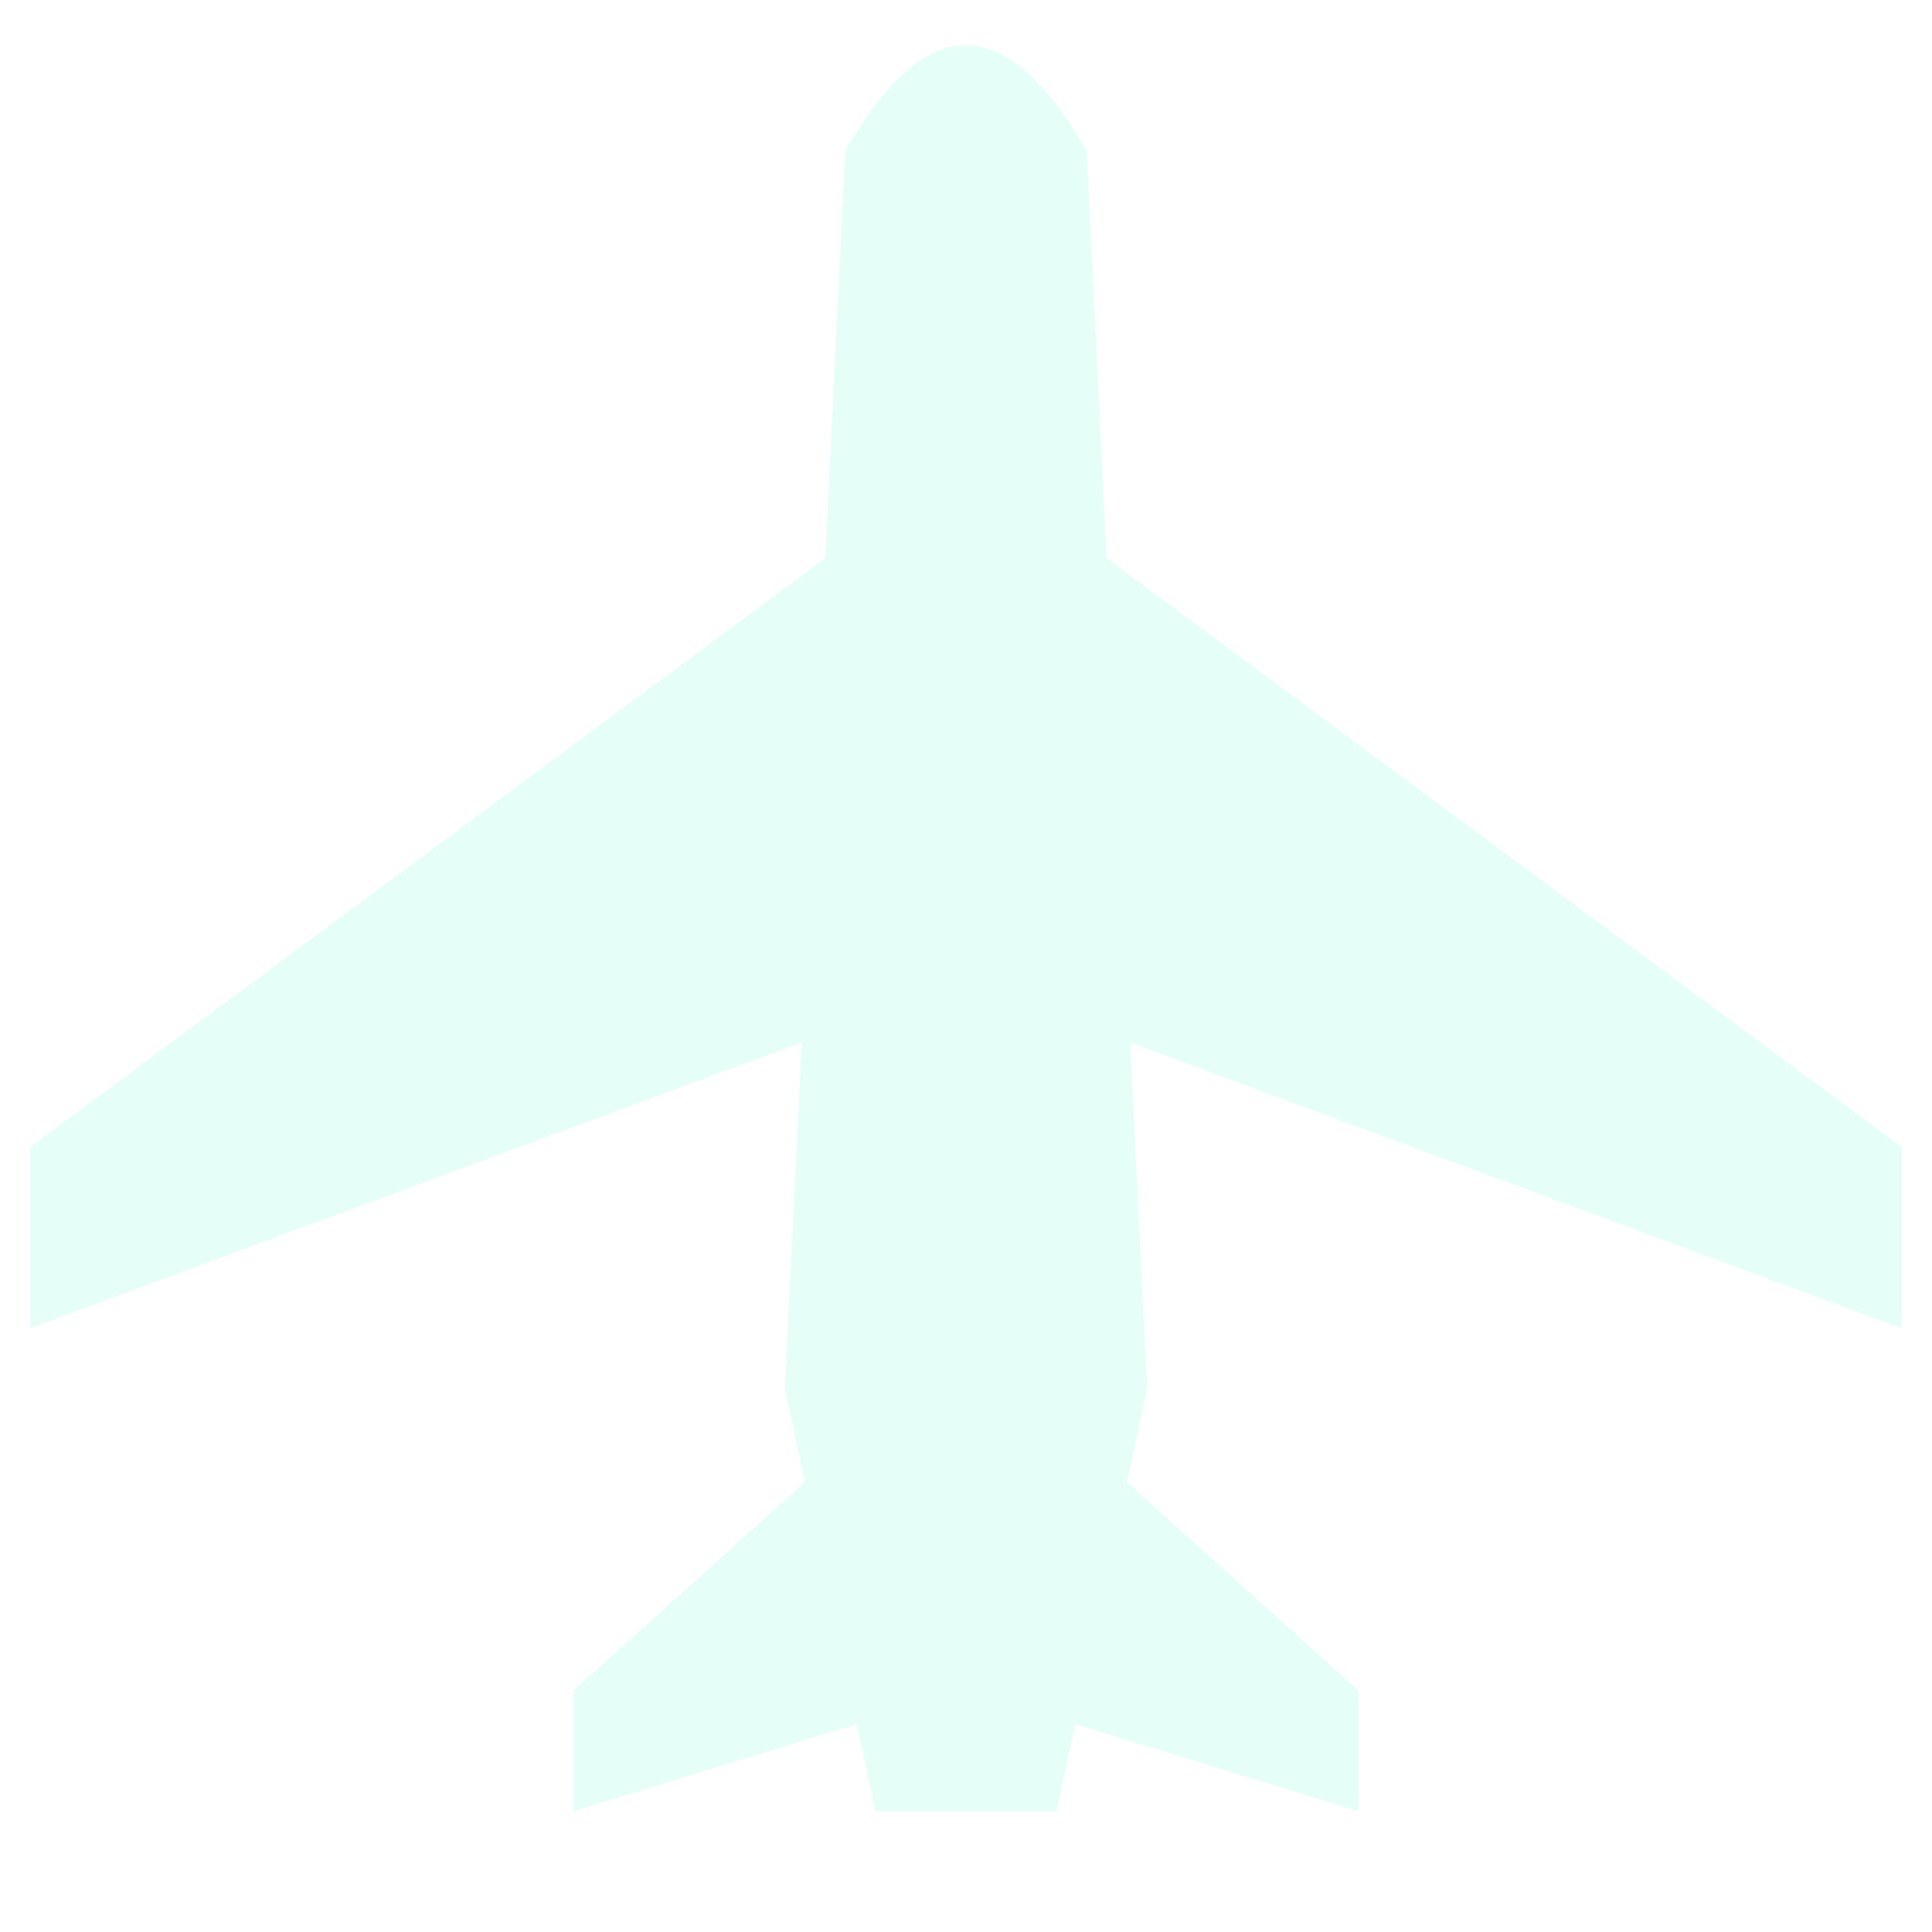
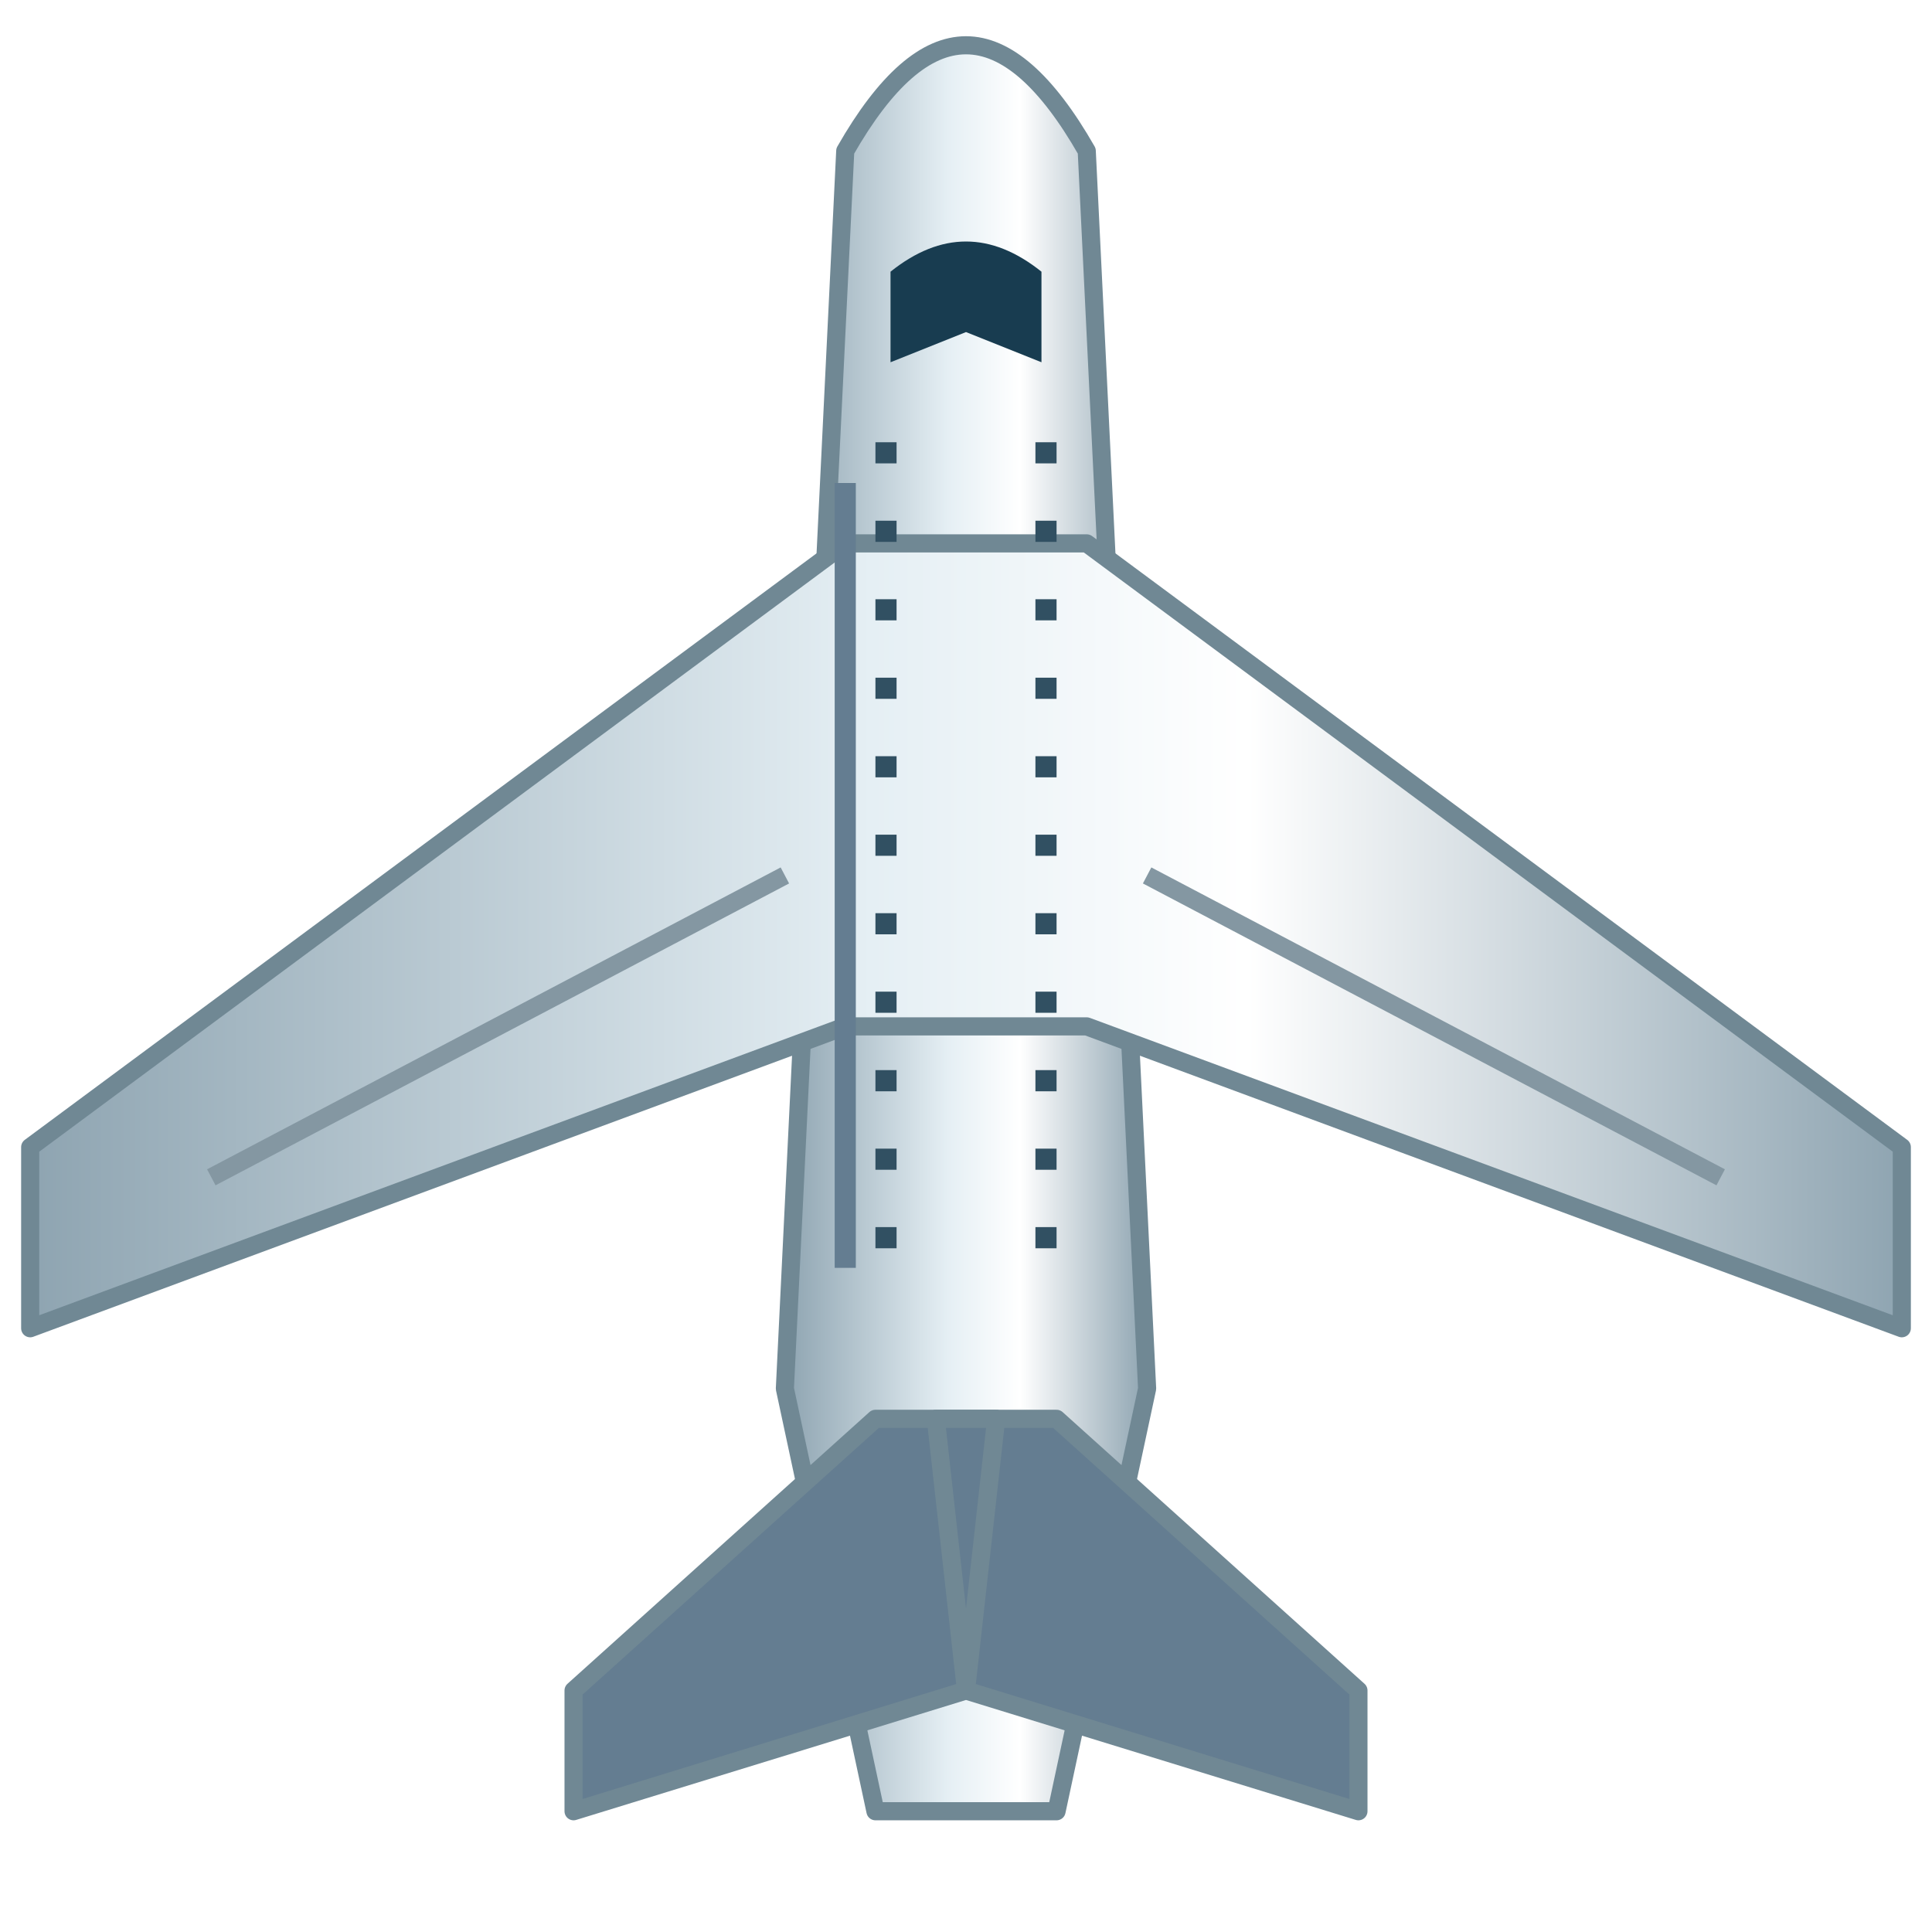
<svg xmlns="http://www.w3.org/2000/svg" viewBox="0 0 64 64">
-   <g fill="#e5fff8">
+   <defs>
+     <linearGradient id="body">
+       <stop stop-color="#8ea4b1" />
+       <stop offset=".45" stop-color="#e5eff4" />
+       <stop offset=".65" stop-color="#fff" />
+       <stop offset="1" stop-color="#8ea4b1" />
+     </linearGradient>
+   </defs>
+   <g fill="url(#body)" stroke="#708894" stroke-width=".6" stroke-linejoin="round">
    <path d="M28 5 Q32 -2 36 5 L38 46 35 60 29 60 26 46Z" />
    <path d="M28 18 1 38 1 44 28 34 36 34 63 44 63 38 36 18Z" />
-     <path d="M29 47 19 56 19 60 32 56 45 60 45 56 35 47Z" />
+     <path fill="#647d91" d="M29 47 19 56 19 60 32 56 45 60 45 56 35 47Z" />
+     <path d="M7 39 26 29M38 29 57 39" fill="none" stroke="#8497a2" stroke-width=".6" />
+     <path d="M31 47 32 56 33 47Z" fill="#647d91" />
+     <path d="M28 16V42" stroke="#647d91" stroke-width=".7" />
+     <path d="M29.5 9 Q32 7 34.5 9 L34.5 12 32 11 29.5 12Z" fill="#183c50" stroke="none" />
+     <path d="M29 15h.7 M34.3 15h.7" stroke="#315062" stroke-width=".7" />
+     <path d="M29 17.6h.7 M34.3 17.6h.7" stroke="#315062" stroke-width=".7" />
+     <path d="M29 20.2h.7 M34.3 20.2h.7" stroke="#315062" stroke-width=".7" />
+     <path d="M29 22.8h.7 M34.3 22.8h.7" stroke="#315062" stroke-width=".7" />
+     <path d="M29 25.4h.7 M34.3 25.4h.7" stroke="#315062" stroke-width=".7" />
+     <path d="M29 28h.7 M34.3 28h.7" stroke="#315062" stroke-width=".7" />
+     <path d="M29 30.6h.7 M34.3 30.6h.7" stroke="#315062" stroke-width=".7" />
+     <path d="M29 33.2h.7 M34.3 33.2h.7" stroke="#315062" stroke-width=".7" />
+     <path d="M29 35.8h.7 M34.3 35.8h.7" stroke="#315062" stroke-width=".7" />
+     <path d="M29 38.4h.7 M34.3 38.4h.7" stroke="#315062" stroke-width=".7" />
+     <path d="M29 41h.7 M34.3 41h.7" stroke="#315062" stroke-width=".7" />
  </g>
</svg>
